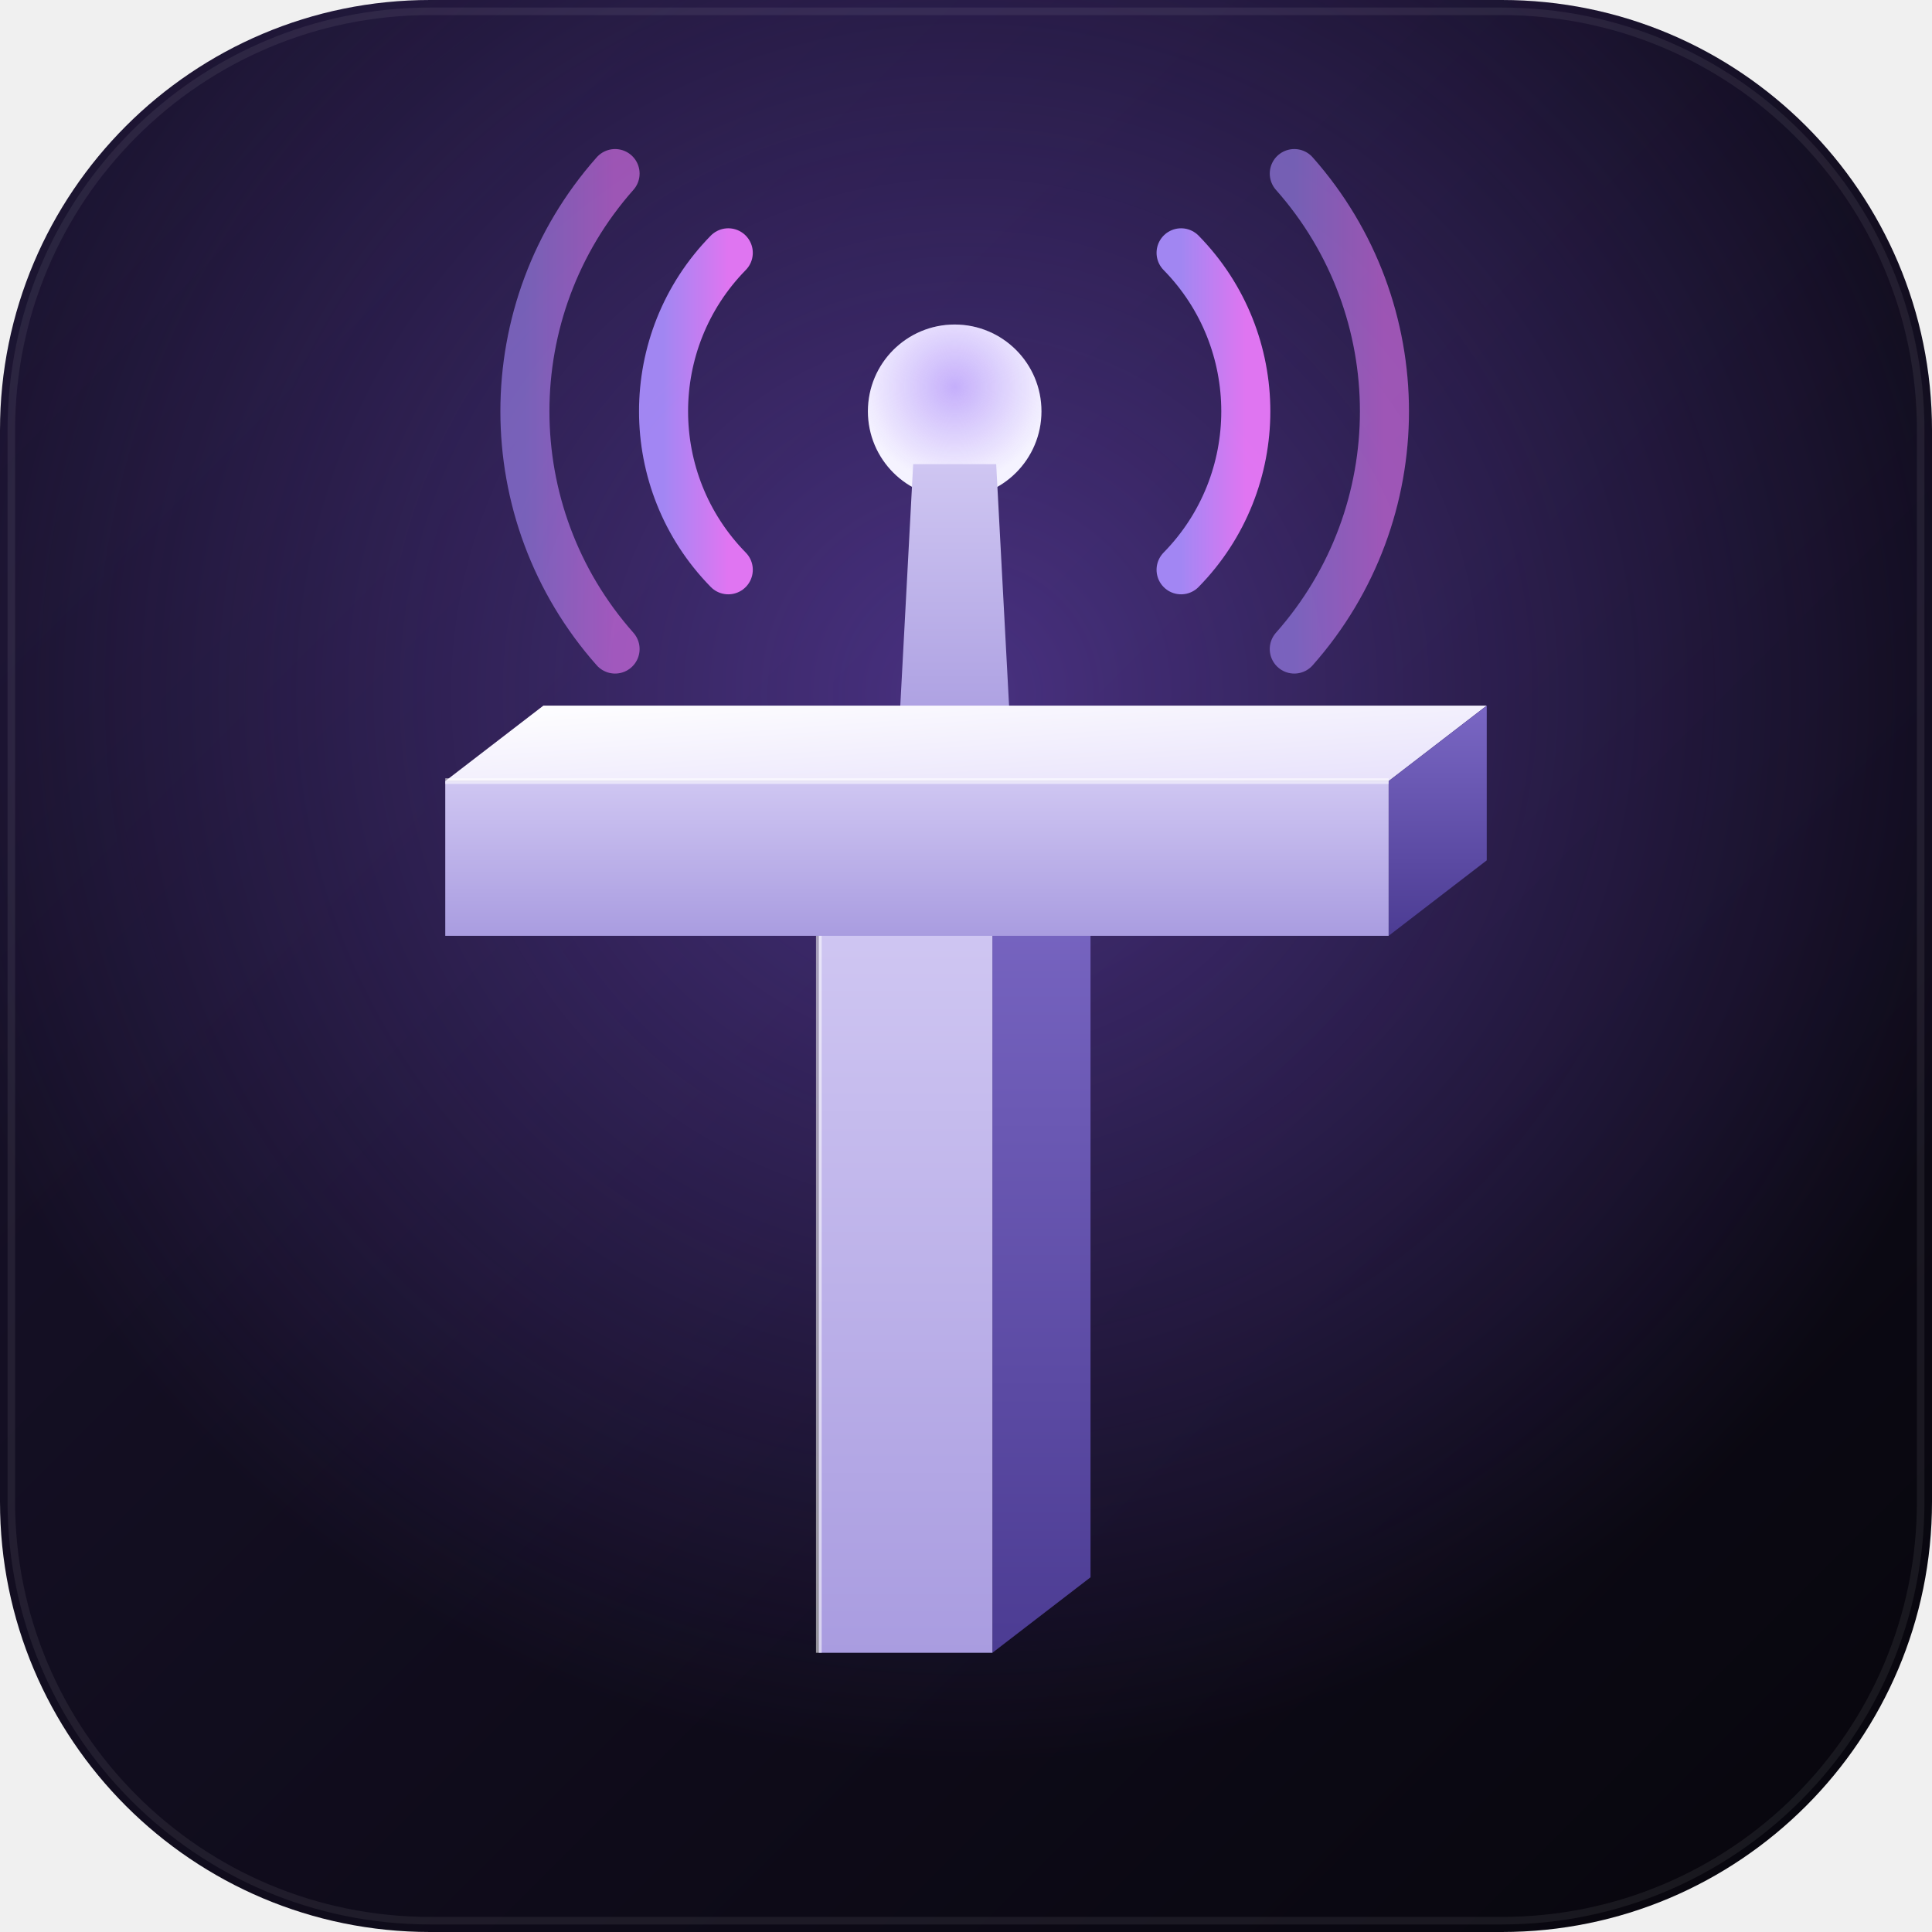
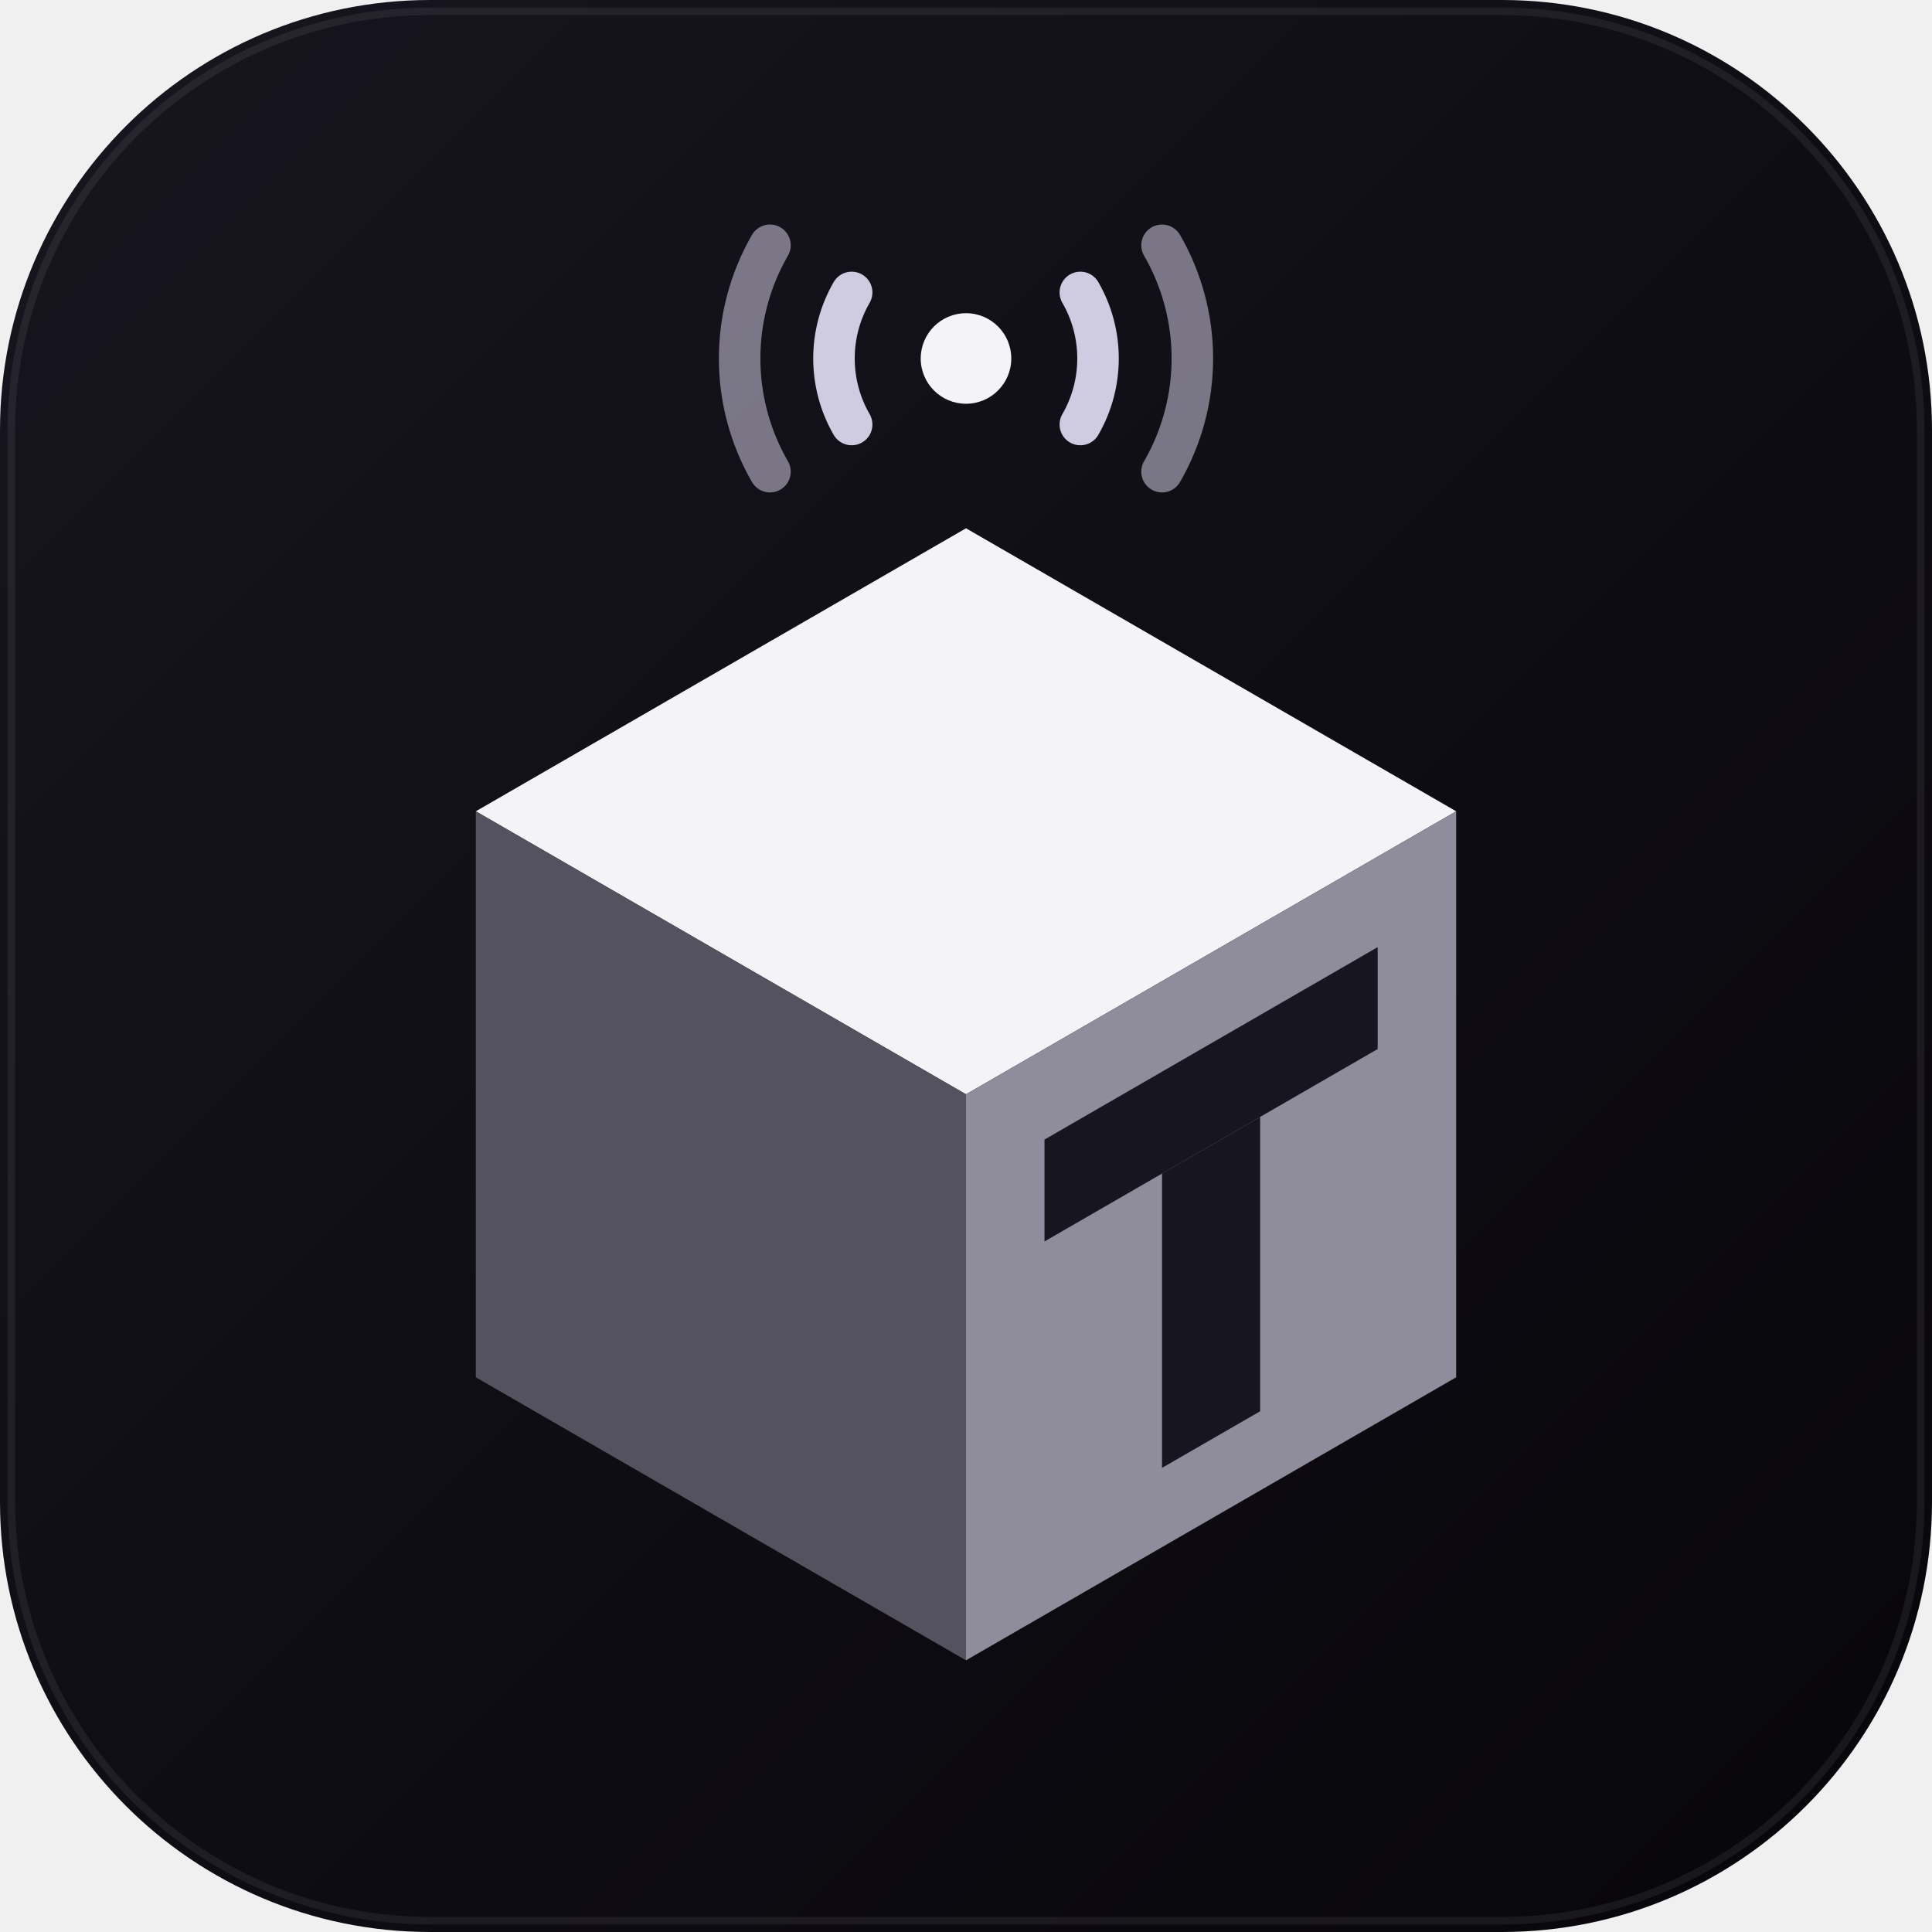
<svg xmlns="http://www.w3.org/2000/svg" viewBox="0 0 1024 1024" width="1024" height="1024">
  <defs>
    <linearGradient id="bg" x1="0" y1="0" x2="1" y2="1">
-       <stop offset="0" stop-color="#1b1430" />
-       <stop offset="1" stop-color="#07060c" />
-     </linearGradient>
-     <radialGradient id="glow" cx="0.5" cy="0.36" r="0.55">
-       <stop offset="0" stop-color="#8b5cf6" stop-opacity="0.45" />
-       <stop offset="1" stop-color="#8b5cf6" stop-opacity="0" />
-     </radialGradient>
-     <linearGradient id="wave" x1="0" y1="0" x2="1" y2="0">
-       <stop offset="0" stop-color="#a78bfa" />
-       <stop offset="1" stop-color="#e879f9" />
-     </linearGradient>
-     <linearGradient id="top" x1="0" y1="0" x2="1" y2="1">
-       <stop offset="0" stop-color="#ffffff" />
-       <stop offset="1" stop-color="#e7e1fb" />
-     </linearGradient>
-     <linearGradient id="front" x1="0" y1="0" x2="0" y2="1">
-       <stop offset="0" stop-color="#cfc6f2" />
-       <stop offset="1" stop-color="#a99ce0" />
-     </linearGradient>
-     <linearGradient id="side" x1="0" y1="0" x2="0" y2="1">
-       <stop offset="0" stop-color="#7a67c4" />
-       <stop offset="1" stop-color="#4c3c93" />
+       <stop offset="0" stop-color="#17151f" />
+       <stop offset="1" stop-color="#07060a" />
    </linearGradient>
  </defs>
  <rect width="1024" height="1024" rx="228" fill="url(#bg)" />
-   <rect width="1024" height="1024" rx="228" fill="url(#glow)" />
-   <rect x="6" y="6" width="1012" height="1012" rx="222" fill="none" stroke="#ffffff" stroke-opacity="0.07" stroke-width="4" />
-   <g transform="translate(-26 24)">
-     <g fill="none" stroke="url(#wave)" stroke-linecap="round" transform="translate(0 -40)">
-       <path d="M 412 318 A 120 120 0 0 1 412 150" stroke-width="26" opacity="0.95" />
-       <path d="M 352 360 A 190 190 0 0 1 352 108" stroke-width="26" opacity="0.6" />
-       <path d="M 652 318 A 120 120 0 0 0 652 150" stroke-width="26" opacity="0.95" />
-       <path d="M 712 360 A 190 190 0 0 0 712 108" stroke-width="26" opacity="0.6" />
-     </g>
-     <circle cx="532" cy="194" r="46" fill="#f5f3ff" />
-     <circle cx="532" cy="194" r="46" fill="url(#glow)" />
-     <path d="M 510 222 L 554 222 L 562 372 L 502 372 Z" fill="url(#front)" />
-     <polygon points="552,470 604,430 604,812 552,852" fill="url(#side)" />
-     <polygon points="460,470 552,470 552,852 460,852" fill="url(#front)" />
-     <polygon points="262,390 314,350 814,350 762,390" fill="url(#top)" />
-     <polygon points="762,390 814,350 814,432 762,472" fill="url(#side)" />
-     <polygon points="262,390 762,390 762,472 262,472" fill="url(#front)" />
-     <path d="M 262 390 L 762 390 M 460 472 L 460 852" stroke="#ffffff" stroke-opacity="0.55" stroke-width="3" />
-   </g>
+   <rect x="6" y="6" width="1012" height="1012" rx="222" fill="none" stroke="#fff" stroke-opacity=".07" stroke-width="4" />
+   <polygon points="512.0,280.0 771.8,430.0 512.0,580.0 252.2,430.0" fill="#f4f3f8" />
+   <polygon points="771.8,430.0 771.8,730.0 512.0,880.0 512.0,580.0" fill="#8f8c9c" />
+   <polygon points="252.2,430.0 512.0,580.0 512.0,880.0 252.2,730.0" fill="#55525f" />
+   <polygon points="553.6,604.0 730.2,502.0 730.2,556.0 553.6,658.0" fill="#17151f" />
+   <polygon points="615.9,622.0 667.9,592.0 667.9,748.0 615.9,778.0" fill="#17151f" />
+   <path d="M 451.4 225.0 A 70 70 0 0 1 451.4 155.0" stroke="#cfcbe0" stroke-width="22" fill="none" stroke-linecap="round" opacity="1" />
+   <path d="M 572.6 155.0 A 70 70 0 0 1 572.6 225.0" stroke="#cfcbe0" stroke-width="22" fill="none" stroke-linecap="round" opacity="1" />
+   <path d="M 408.1 250.0 A 120 120 0 0 1 408.1 130.0" stroke="#cfcbe0" stroke-width="22" fill="none" stroke-linecap="round" opacity="0.55" />
+   <path d="M 615.9 130.0 A 120 120 0 0 1 615.9 250.0" stroke="#cfcbe0" stroke-width="22" fill="none" stroke-linecap="round" opacity="0.55" />
+   <circle cx="512" cy="190" r="24" fill="#f4f3f8" />
</svg>
